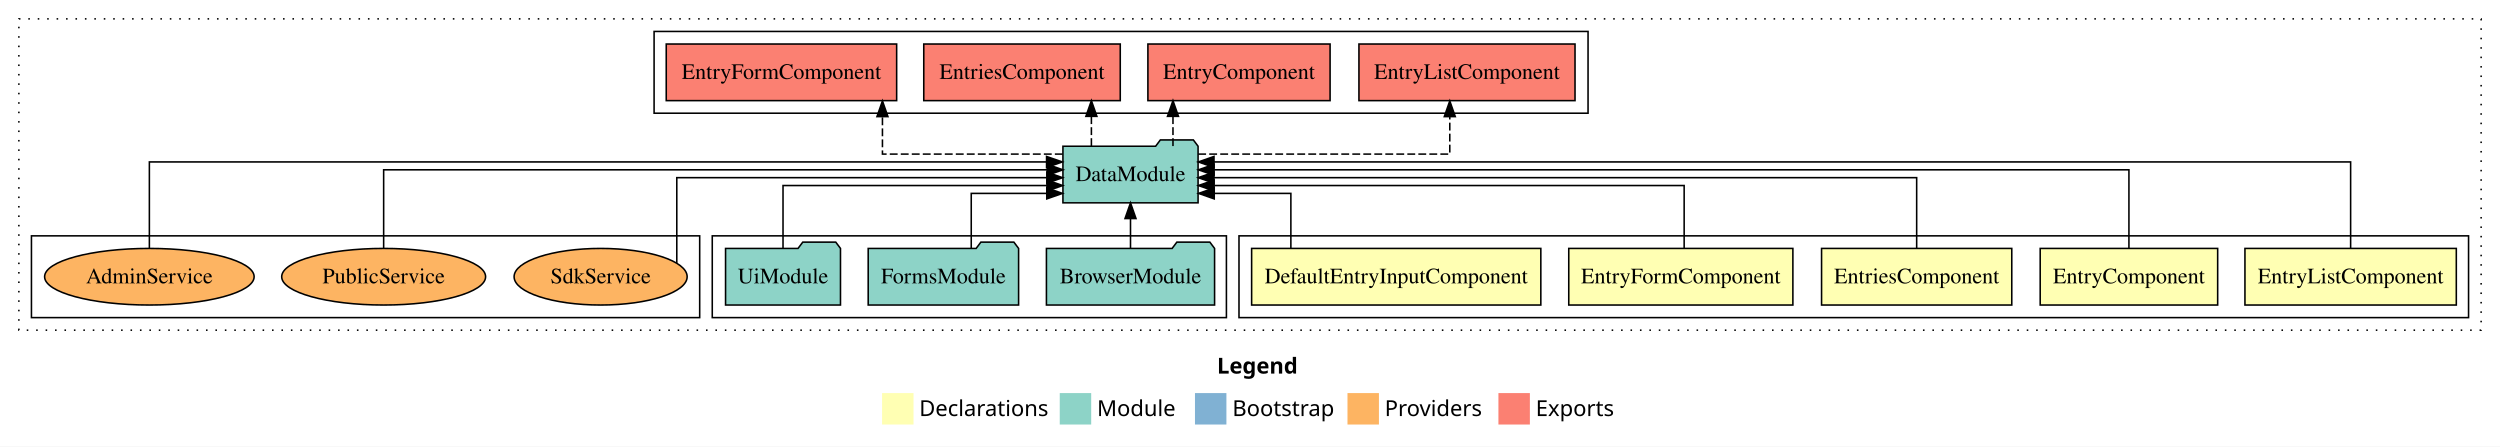
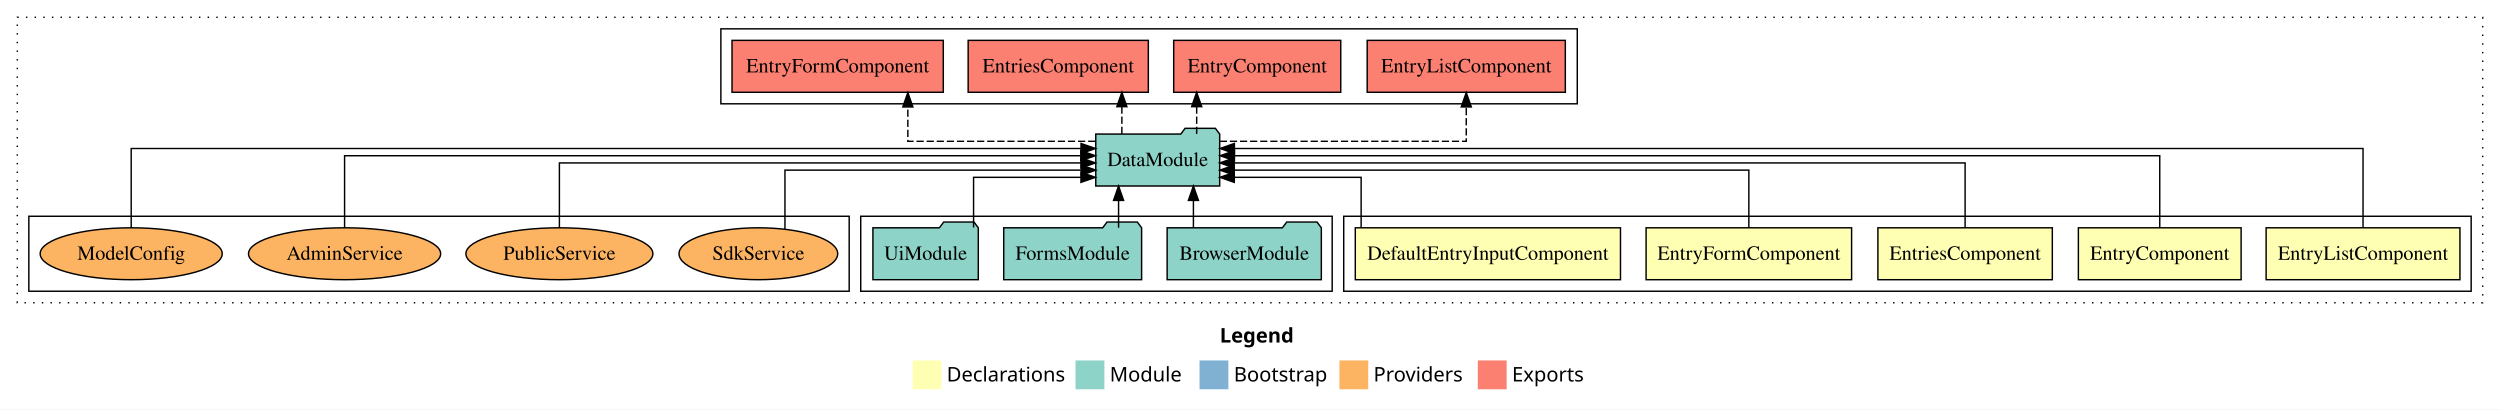
- <svg xmlns="http://www.w3.org/2000/svg" width="1590pt" height="284pt" viewBox="0.00 0.00 1590.00 284.00">
+ <svg xmlns="http://www.w3.org/2000/svg" width="1734pt" height="284pt" viewBox="0.00 0.00 1734.00 284.00">
  <g id="graph0" class="graph" transform="scale(1 1) rotate(0) translate(4 280)">
-     <polygon fill="#ffffff" stroke="transparent" points="-4,4 -4,-280 1586,-280 1586,4 -4,4" />
-     <text text-anchor="start" x="770.009" y="-42.4" font-family="sans-serif" font-weight="bold" font-size="14.00" fill="#000000">Legend</text>
-     <polygon fill="#ffffb3" stroke="transparent" points="557,-10 557,-30 577,-30 577,-10 557,-10" />
-     <text text-anchor="start" x="580.629" y="-15.4" font-family="sans-serif" font-size="14.00" fill="#000000">  Declarations</text>
-     <polygon fill="#8dd3c7" stroke="transparent" points="670,-10 670,-30 690,-30 690,-10 670,-10" />
-     <text text-anchor="start" x="693.725" y="-15.4" font-family="sans-serif" font-size="14.00" fill="#000000">  Module</text>
-     <polygon fill="#80b1d3" stroke="transparent" points="756,-10 756,-30 776,-30 776,-10 756,-10" />
-     <text text-anchor="start" x="779.781" y="-15.4" font-family="sans-serif" font-size="14.00" fill="#000000">  Bootstrap</text>
-     <polygon fill="#fdb462" stroke="transparent" points="853,-10 853,-30 873,-30 873,-10 853,-10" />
-     <text text-anchor="start" x="876.673" y="-15.4" font-family="sans-serif" font-size="14.00" fill="#000000">  Providers</text>
-     <polygon fill="#fb8072" stroke="transparent" points="949,-10 949,-30 969,-30 969,-10 949,-10" />
-     <text text-anchor="start" x="972.726" y="-15.4" font-family="sans-serif" font-size="14.00" fill="#000000">  Exports</text>
+     <polygon fill="#ffffff" stroke="transparent" points="-4,4 -4,-280 1730,-280 1730,4 -4,4" />
+     <text text-anchor="start" x="842.009" y="-42.4" font-family="sans-serif" font-weight="bold" font-size="14.00" fill="#000000">Legend</text>
+     <polygon fill="#ffffb3" stroke="transparent" points="629,-10 629,-30 649,-30 649,-10 629,-10" />
+     <text text-anchor="start" x="652.629" y="-15.4" font-family="sans-serif" font-size="14.00" fill="#000000">  Declarations</text>
+     <polygon fill="#8dd3c7" stroke="transparent" points="742,-10 742,-30 762,-30 762,-10 742,-10" />
+     <text text-anchor="start" x="765.725" y="-15.4" font-family="sans-serif" font-size="14.00" fill="#000000">  Module</text>
+     <polygon fill="#80b1d3" stroke="transparent" points="828,-10 828,-30 848,-30 848,-10 828,-10" />
+     <text text-anchor="start" x="851.781" y="-15.4" font-family="sans-serif" font-size="14.00" fill="#000000">  Bootstrap</text>
+     <polygon fill="#fdb462" stroke="transparent" points="925,-10 925,-30 945,-30 945,-10 925,-10" />
+     <text text-anchor="start" x="948.673" y="-15.4" font-family="sans-serif" font-size="14.00" fill="#000000">  Providers</text>
+     <polygon fill="#fb8072" stroke="transparent" points="1021,-10 1021,-30 1041,-30 1041,-10 1021,-10" />
+     <text text-anchor="start" x="1044.726" y="-15.4" font-family="sans-serif" font-size="14.00" fill="#000000">  Exports</text>
    <g id="clust1" class="cluster">
-       <polygon fill="none" stroke="#000000" stroke-dasharray="1,5" points="8,-70 8,-268 1574,-268 1574,-70 8,-70" />
+       <polygon fill="none" stroke="#000000" stroke-dasharray="1,5" points="8,-70 8,-268 1718,-268 1718,-70 8,-70" />
    </g>
    <g id="clust2" class="cluster">
-       <polygon fill="none" stroke="#000000" points="784,-78 784,-130 1566,-130 1566,-78 784,-78" />
+       <polygon fill="none" stroke="#000000" points="928,-78 928,-130 1710,-130 1710,-78 928,-78" />
    </g>
    <g id="clust8" class="cluster">
-       <polygon fill="none" stroke="#000000" points="449,-78 449,-130 776,-130 776,-78 449,-78" />
+       <polygon fill="none" stroke="#000000" points="593,-78 593,-130 920,-130 920,-78 593,-78" />
    </g>
    <g id="clust9" class="cluster">
-       <polygon fill="none" stroke="#000000" points="412,-208 412,-260 1006,-260 1006,-208 412,-208" />
+       <polygon fill="none" stroke="#000000" points="496,-208 496,-260 1090,-260 1090,-208 496,-208" />
    </g>
    <g id="clust11" class="cluster">
-       <polygon fill="none" stroke="#000000" points="16,-78 16,-130 441,-130 441,-78 16,-78" />
+       <polygon fill="none" stroke="#000000" points="16,-78 16,-130 585,-130 585,-78 16,-78" />
    </g>
    <g id="node1" class="node">
-       <polygon fill="#ffffb3" stroke="#000000" points="1558.215,-122 1423.785,-122 1423.785,-86 1558.215,-86 1558.215,-122" />
-       <text text-anchor="middle" x="1491" y="-99.8" font-family="Times,serif" font-size="14.00" fill="#000000">EntryListComponent</text>
+       <polygon fill="#ffffb3" stroke="#000000" points="1702.215,-122 1567.785,-122 1567.785,-86 1702.215,-86 1702.215,-122" />
+       <text text-anchor="middle" x="1635" y="-99.8" font-family="Times,serif" font-size="14.00" fill="#000000">EntryListComponent</text>
    </g>
    <g id="node6" class="node">
-       <polygon fill="#8dd3c7" stroke="#000000" points="757.976,-187 754.976,-191 733.976,-191 730.976,-187 672.024,-187 672.024,-151 757.976,-151 757.976,-187" />
-       <text text-anchor="middle" x="715" y="-164.8" font-family="Times,serif" font-size="14.00" fill="#000000">DataModule</text>
+       <polygon fill="#8dd3c7" stroke="#000000" points="841.976,-187 838.976,-191 817.976,-191 814.976,-187 756.024,-187 756.024,-151 841.976,-151 841.976,-187" />
+       <text text-anchor="middle" x="799" y="-164.8" font-family="Times,serif" font-size="14.00" fill="#000000">DataModule</text>
    </g>
    <g id="edge1" class="edge">
-       <path fill="none" stroke="#000000" d="M1491,-122.045C1491,-143.662 1491,-177 1491,-177 1491,-177 768.105,-177 768.105,-177" />
-       <polygon fill="#000000" stroke="#000000" points="768.105,-173.5 758.105,-177 768.105,-180.5 768.105,-173.5" />
+       <path fill="none" stroke="#000000" d="M1635,-122.045C1635,-143.662 1635,-177 1635,-177 1635,-177 852.187,-177 852.187,-177" />
+       <polygon fill="#000000" stroke="#000000" points="852.187,-173.5 842.187,-177 852.187,-180.5 852.187,-173.5" />
    </g>
    <g id="node2" class="node">
-       <polygon fill="#ffffb3" stroke="#000000" points="1406.437,-122 1293.563,-122 1293.563,-86 1406.437,-86 1406.437,-122" />
-       <text text-anchor="middle" x="1350" y="-99.8" font-family="Times,serif" font-size="14.00" fill="#000000">EntryComponent</text>
+       <polygon fill="#ffffb3" stroke="#000000" points="1550.437,-122 1437.563,-122 1437.563,-86 1550.437,-86 1550.437,-122" />
+       <text text-anchor="middle" x="1494" y="-99.8" font-family="Times,serif" font-size="14.00" fill="#000000">EntryComponent</text>
    </g>
    <g id="edge2" class="edge">
-       <path fill="none" stroke="#000000" d="M1350,-122.223C1350,-142.365 1350,-172 1350,-172 1350,-172 768.147,-172 768.147,-172" />
-       <polygon fill="#000000" stroke="#000000" points="768.147,-168.5 758.147,-172 768.147,-175.5 768.147,-168.5" />
+       <path fill="none" stroke="#000000" d="M1494,-122.223C1494,-142.365 1494,-172 1494,-172 1494,-172 852.213,-172 852.213,-172" />
+       <polygon fill="#000000" stroke="#000000" points="852.213,-168.5 842.213,-172 852.213,-175.5 852.213,-168.5" />
    </g>
    <g id="node3" class="node">
-       <polygon fill="#ffffb3" stroke="#000000" points="1275.486,-122 1154.514,-122 1154.514,-86 1275.486,-86 1275.486,-122" />
-       <text text-anchor="middle" x="1215" y="-99.8" font-family="Times,serif" font-size="14.00" fill="#000000">EntriesComponent</text>
+       <polygon fill="#ffffb3" stroke="#000000" points="1419.486,-122 1298.514,-122 1298.514,-86 1419.486,-86 1419.486,-122" />
+       <text text-anchor="middle" x="1359" y="-99.8" font-family="Times,serif" font-size="14.00" fill="#000000">EntriesComponent</text>
    </g>
    <g id="edge3" class="edge">
-       <path fill="none" stroke="#000000" d="M1215,-122.222C1215,-140.828 1215,-167 1215,-167 1215,-167 768.062,-167 768.062,-167" />
-       <polygon fill="#000000" stroke="#000000" points="768.062,-163.5 758.062,-167 768.062,-170.5 768.062,-163.5" />
+       <path fill="none" stroke="#000000" d="M1359,-122.222C1359,-140.828 1359,-167 1359,-167 1359,-167 852.012,-167 852.012,-167" />
+       <polygon fill="#000000" stroke="#000000" points="852.012,-163.5 842.012,-167 852.012,-170.5 852.012,-163.5" />
    </g>
    <g id="node4" class="node">
-       <polygon fill="#ffffb3" stroke="#000000" points="1136.27,-122 993.73,-122 993.73,-86 1136.27,-86 1136.27,-122" />
-       <text text-anchor="middle" x="1065" y="-99.8" font-family="Times,serif" font-size="14.00" fill="#000000">EntryFormComponent</text>
+       <polygon fill="#ffffb3" stroke="#000000" points="1280.27,-122 1137.73,-122 1137.73,-86 1280.27,-86 1280.27,-122" />
+       <text text-anchor="middle" x="1209" y="-99.8" font-family="Times,serif" font-size="14.00" fill="#000000">EntryFormComponent</text>
    </g>
    <g id="edge4" class="edge">
-       <path fill="none" stroke="#000000" d="M1067.121,-122.034C1067.121,-139.06 1067.121,-162 1067.121,-162 1067.121,-162 768.177,-162 768.177,-162" />
-       <polygon fill="#000000" stroke="#000000" points="768.177,-158.5 758.177,-162 768.177,-165.5 768.177,-158.5" />
+       <path fill="none" stroke="#000000" d="M1209,-122.034C1209,-139.06 1209,-162 1209,-162 1209,-162 852.102,-162 852.102,-162" />
+       <polygon fill="#000000" stroke="#000000" points="852.102,-158.5 842.102,-162 852.102,-165.5 852.102,-158.5" />
    </g>
    <g id="node5" class="node">
-       <polygon fill="#ffffb3" stroke="#000000" points="975.965,-122 792.035,-122 792.035,-86 975.965,-86 975.965,-122" />
-       <text text-anchor="middle" x="884" y="-99.8" font-family="Times,serif" font-size="14.00" fill="#000000">DefaultEntryInputComponent</text>
+       <polygon fill="#ffffb3" stroke="#000000" points="1119.965,-122 936.035,-122 936.035,-86 1119.965,-86 1119.965,-122" />
+       <text text-anchor="middle" x="1028" y="-99.8" font-family="Times,serif" font-size="14.00" fill="#000000">DefaultEntryInputComponent</text>
    </g>
    <g id="edge5" class="edge">
-       <path fill="none" stroke="#000000" d="M816.993,-122.24C816.993,-137.571 816.993,-157 816.993,-157 816.993,-157 768.254,-157 768.254,-157" />
-       <polygon fill="#000000" stroke="#000000" points="768.254,-153.5 758.254,-157 768.254,-160.5 768.254,-153.5" />
+       <path fill="none" stroke="#000000" d="M940.08,-122.24C940.08,-137.571 940.08,-157 940.08,-157 940.08,-157 852.095,-157 852.095,-157" />
+       <polygon fill="#000000" stroke="#000000" points="852.095,-153.5 842.095,-157 852.095,-160.5 852.095,-153.5" />
    </g>
    <g id="node10" class="node">
-       <polygon fill="#fb8072" stroke="#000000" points="997.715,-252 860.285,-252 860.285,-216 997.715,-216 997.715,-252" />
-       <text text-anchor="middle" x="929" y="-229.8" font-family="Times,serif" font-size="14.00" fill="#000000">EntryListComponent </text>
+       <polygon fill="#fb8072" stroke="#000000" points="1081.715,-252 944.285,-252 944.285,-216 1081.715,-216 1081.715,-252" />
+       <text text-anchor="middle" x="1013" y="-229.8" font-family="Times,serif" font-size="14.00" fill="#000000">EntryListComponent </text>
    </g>
    <g id="edge9" class="edge">
-       <path fill="none" stroke="#000000" stroke-dasharray="5,2" d="M758.064,-182C817.672,-182 918.063,-182 918.063,-182 918.063,-182 918.063,-205.813 918.063,-205.813" />
-       <polygon fill="#000000" stroke="#000000" points="914.563,-205.813 918.063,-215.813 921.563,-205.813 914.563,-205.813" />
+       <path fill="none" stroke="#000000" stroke-dasharray="5,2" d="M842.049,-182C904.54,-182 1013,-182 1013,-182 1013,-182 1013,-205.813 1013,-205.813" />
+       <polygon fill="#000000" stroke="#000000" points="1009.5,-205.813 1013,-215.813 1016.5,-205.813 1009.5,-205.813" />
    </g>
    <g id="node11" class="node">
-       <polygon fill="#fb8072" stroke="#000000" points="841.936,-252 726.064,-252 726.064,-216 841.936,-216 841.936,-252" />
-       <text text-anchor="middle" x="784" y="-229.8" font-family="Times,serif" font-size="14.00" fill="#000000">EntryComponent </text>
+       <polygon fill="#fb8072" stroke="#000000" points="925.936,-252 810.064,-252 810.064,-216 925.936,-216 925.936,-252" />
+       <text text-anchor="middle" x="868" y="-229.8" font-family="Times,serif" font-size="14.00" fill="#000000">EntryComponent </text>
    </g>
    <g id="edge10" class="edge">
-       <path fill="none" stroke="#000000" stroke-dasharray="5,2" d="M742.01,-187.106C742.01,-187.106 742.01,-205.991 742.01,-205.991" />
-       <polygon fill="#000000" stroke="#000000" points="738.51,-205.991 742.01,-215.991 745.51,-205.991 738.51,-205.991" />
+       <path fill="none" stroke="#000000" stroke-dasharray="5,2" d="M826.01,-187.106C826.01,-187.106 826.01,-205.991 826.01,-205.991" />
+       <polygon fill="#000000" stroke="#000000" points="822.51,-205.991 826.01,-215.991 829.51,-205.991 822.51,-205.991" />
    </g>
    <g id="node12" class="node">
-       <polygon fill="#fb8072" stroke="#000000" points="708.487,-252 583.513,-252 583.513,-216 708.487,-216 708.487,-252" />
-       <text text-anchor="middle" x="646" y="-229.8" font-family="Times,serif" font-size="14.00" fill="#000000">EntriesComponent </text>
+       <polygon fill="#fb8072" stroke="#000000" points="792.487,-252 667.513,-252 667.513,-216 792.487,-216 792.487,-252" />
+       <text text-anchor="middle" x="730" y="-229.8" font-family="Times,serif" font-size="14.00" fill="#000000">EntriesComponent </text>
    </g>
    <g id="edge11" class="edge">
-       <path fill="none" stroke="#000000" stroke-dasharray="5,2" d="M690.128,-187.106C690.128,-187.106 690.128,-205.991 690.128,-205.991" />
-       <polygon fill="#000000" stroke="#000000" points="686.628,-205.991 690.128,-215.991 693.628,-205.991 686.628,-205.991" />
+       <path fill="none" stroke="#000000" stroke-dasharray="5,2" d="M774.128,-187.106C774.128,-187.106 774.128,-205.991 774.128,-205.991" />
+       <polygon fill="#000000" stroke="#000000" points="770.628,-205.991 774.128,-215.991 777.628,-205.991 770.628,-205.991" />
    </g>
    <g id="node13" class="node">
-       <polygon fill="#fb8072" stroke="#000000" points="566.27,-252 419.73,-252 419.73,-216 566.27,-216 566.27,-252" />
-       <text text-anchor="middle" x="493" y="-229.8" font-family="Times,serif" font-size="14.00" fill="#000000">EntryFormComponent </text>
+       <polygon fill="#fb8072" stroke="#000000" points="650.27,-252 503.73,-252 503.73,-216 650.27,-216 650.27,-252" />
+       <text text-anchor="middle" x="577" y="-229.8" font-family="Times,serif" font-size="14.00" fill="#000000">EntryFormComponent </text>
    </g>
    <g id="edge12" class="edge">
-       <path fill="none" stroke="#000000" stroke-dasharray="5,2" d="M671.89,-182C625.179,-182 557.236,-182 557.236,-182 557.236,-182 557.236,-205.813 557.236,-205.813" />
-       <polygon fill="#000000" stroke="#000000" points="553.736,-205.813 557.236,-215.813 560.736,-205.813 553.736,-205.813" />
+       <path fill="none" stroke="#000000" stroke-dasharray="5,2" d="M755.711,-182C704.375,-182 625.681,-182 625.681,-182 625.681,-182 625.681,-205.813 625.681,-205.813" />
+       <polygon fill="#000000" stroke="#000000" points="622.181,-205.813 625.681,-215.813 629.181,-205.813 622.181,-205.813" />
    </g>
    <g id="node7" class="node">
-       <polygon fill="#8dd3c7" stroke="#000000" points="768.473,-122 765.473,-126 744.473,-126 741.473,-122 661.527,-122 661.527,-86 768.473,-86 768.473,-122" />
-       <text text-anchor="middle" x="715" y="-99.8" font-family="Times,serif" font-size="14.00" fill="#000000">BrowserModule</text>
+       <polygon fill="#8dd3c7" stroke="#000000" points="912.473,-122 909.473,-126 888.473,-126 885.473,-122 805.527,-122 805.527,-86 912.473,-86 912.473,-122" />
+       <text text-anchor="middle" x="859" y="-99.8" font-family="Times,serif" font-size="14.00" fill="#000000">BrowserModule</text>
    </g>
    <g id="edge6" class="edge">
-       <path fill="none" stroke="#000000" d="M715,-122.106C715,-122.106 715,-140.991 715,-140.991" />
-       <polygon fill="#000000" stroke="#000000" points="711.5,-140.991 715,-150.991 718.5,-140.991 711.5,-140.991" />
+       <path fill="none" stroke="#000000" d="M823.751,-122.106C823.751,-122.106 823.751,-140.991 823.751,-140.991" />
+       <polygon fill="#000000" stroke="#000000" points="820.251,-140.991 823.751,-150.991 827.251,-140.991 820.251,-140.991" />
    </g>
    <g id="node8" class="node">
-       <polygon fill="#8dd3c7" stroke="#000000" points="643.829,-122 640.829,-126 619.829,-126 616.829,-122 548.171,-122 548.171,-86 643.829,-86 643.829,-122" />
-       <text text-anchor="middle" x="596" y="-99.8" font-family="Times,serif" font-size="14.00" fill="#000000">FormsModule</text>
+       <polygon fill="#8dd3c7" stroke="#000000" points="787.829,-122 784.829,-126 763.829,-126 760.829,-122 692.171,-122 692.171,-86 787.829,-86 787.829,-122" />
+       <text text-anchor="middle" x="740" y="-99.8" font-family="Times,serif" font-size="14.00" fill="#000000">FormsModule</text>
    </g>
    <g id="edge7" class="edge">
-       <path fill="none" stroke="#000000" d="M613.711,-122.24C613.711,-137.571 613.711,-157 613.711,-157 613.711,-157 661.75,-157 661.75,-157" />
-       <polygon fill="#000000" stroke="#000000" points="661.75,-160.5 671.75,-157 661.75,-153.5 661.75,-160.5" />
+       <path fill="none" stroke="#000000" d="M771.838,-122.106C771.838,-122.106 771.838,-140.991 771.838,-140.991" />
+       <polygon fill="#000000" stroke="#000000" points="768.338,-140.991 771.838,-150.991 775.338,-140.991 768.338,-140.991" />
    </g>
    <g id="node9" class="node">
-       <polygon fill="#8dd3c7" stroke="#000000" points="530.548,-122 527.548,-126 506.548,-126 503.548,-122 457.452,-122 457.452,-86 530.548,-86 530.548,-122" />
-       <text text-anchor="middle" x="494" y="-99.8" font-family="Times,serif" font-size="14.00" fill="#000000">UiModule</text>
+       <polygon fill="#8dd3c7" stroke="#000000" points="674.548,-122 671.548,-126 650.548,-126 647.548,-122 601.452,-122 601.452,-86 674.548,-86 674.548,-122" />
+       <text text-anchor="middle" x="638" y="-99.8" font-family="Times,serif" font-size="14.00" fill="#000000">UiModule</text>
    </g>
    <g id="edge8" class="edge">
-       <path fill="none" stroke="#000000" d="M494,-122.034C494,-139.06 494,-162 494,-162 494,-162 661.864,-162 661.864,-162" />
-       <polygon fill="#000000" stroke="#000000" points="661.864,-165.5 671.864,-162 661.864,-158.5 661.864,-165.5" />
+       <path fill="none" stroke="#000000" d="M671.265,-122.24C671.265,-137.571 671.265,-157 671.265,-157 671.265,-157 745.755,-157 745.755,-157" />
+       <polygon fill="#000000" stroke="#000000" points="745.755,-160.5 755.755,-157 745.755,-153.5 745.755,-160.5" />
    </g>
    <g id="node14" class="node">
-       <ellipse fill="#fdb462" stroke="#000000" cx="378" cy="-104" rx="55.034" ry="18" />
-       <text text-anchor="middle" x="378" y="-99.8" font-family="Times,serif" font-size="14.00" fill="#000000">SdkService</text>
+       <ellipse fill="#fdb462" stroke="#000000" cx="522" cy="-104" rx="55.034" ry="18" />
+       <text text-anchor="middle" x="522" y="-99.8" font-family="Times,serif" font-size="14.00" fill="#000000">SdkService</text>
    </g>
    <g id="edge13" class="edge">
-       <path fill="none" stroke="#000000" d="M426.441,-112.76C426.441,-130.071 426.441,-167 426.441,-167 426.441,-167 661.8,-167 661.8,-167" />
-       <polygon fill="#000000" stroke="#000000" points="661.8,-170.5 671.8,-167 661.8,-163.5 661.8,-170.5" />
+       <path fill="none" stroke="#000000" d="M540.441,-121.088C540.441,-138.197 540.441,-162 540.441,-162 540.441,-162 746.014,-162 746.014,-162" />
+       <polygon fill="#000000" stroke="#000000" points="746.014,-165.5 756.014,-162 746.014,-158.5 746.014,-165.5" />
    </g>
    <g id="node15" class="node">
-       <ellipse fill="#fdb462" stroke="#000000" cx="240" cy="-104" rx="64.843" ry="18" />
-       <text text-anchor="middle" x="240" y="-99.8" font-family="Times,serif" font-size="14.00" fill="#000000">PublicService</text>
+       <ellipse fill="#fdb462" stroke="#000000" cx="384" cy="-104" rx="64.843" ry="18" />
+       <text text-anchor="middle" x="384" y="-99.8" font-family="Times,serif" font-size="14.00" fill="#000000">PublicService</text>
    </g>
    <g id="edge14" class="edge">
-       <path fill="none" stroke="#000000" d="M240,-122.223C240,-142.365 240,-172 240,-172 240,-172 662.009,-172 662.009,-172" />
-       <polygon fill="#000000" stroke="#000000" points="662.009,-175.5 672.009,-172 662.009,-168.5 662.009,-175.5" />
+       <path fill="none" stroke="#000000" d="M384,-122.222C384,-140.828 384,-167 384,-167 384,-167 745.762,-167 745.762,-167" />
+       <polygon fill="#000000" stroke="#000000" points="745.762,-170.5 755.762,-167 745.762,-163.5 745.762,-170.5" />
    </g>
    <g id="node16" class="node">
-       <ellipse fill="#fdb462" stroke="#000000" cx="91" cy="-104" rx="66.632" ry="18" />
-       <text text-anchor="middle" x="91" y="-99.8" font-family="Times,serif" font-size="14.00" fill="#000000">AdminService</text>
+       <ellipse fill="#fdb462" stroke="#000000" cx="235" cy="-104" rx="66.632" ry="18" />
+       <text text-anchor="middle" x="235" y="-99.8" font-family="Times,serif" font-size="14.00" fill="#000000">AdminService</text>
    </g>
    <g id="edge15" class="edge">
-       <path fill="none" stroke="#000000" d="M91,-122.045C91,-143.662 91,-177 91,-177 91,-177 661.617,-177 661.617,-177" />
-       <polygon fill="#000000" stroke="#000000" points="661.617,-180.5 671.617,-177 661.617,-173.5 661.617,-180.5" />
+       <path fill="none" stroke="#000000" d="M235,-122.223C235,-142.365 235,-172 235,-172 235,-172 745.68,-172 745.68,-172" />
+       <polygon fill="#000000" stroke="#000000" points="745.68,-175.5 755.68,-172 745.68,-168.5 745.68,-175.5" />
+     </g>
+     <g id="node17" class="node">
+       <ellipse fill="#fdb462" stroke="#000000" cx="87" cy="-104" rx="63.144" ry="18" />
+       <text text-anchor="middle" x="87" y="-99.8" font-family="Times,serif" font-size="14.00" fill="#000000">ModelConfig</text>
+     </g>
+     <g id="edge16" class="edge">
+       <path fill="none" stroke="#000000" d="M87,-122.045C87,-143.662 87,-177 87,-177 87,-177 745.799,-177 745.799,-177" />
+       <polygon fill="#000000" stroke="#000000" points="745.799,-180.5 755.799,-177 745.799,-173.5 745.799,-180.5" />
    </g>
  </g>
</svg>
